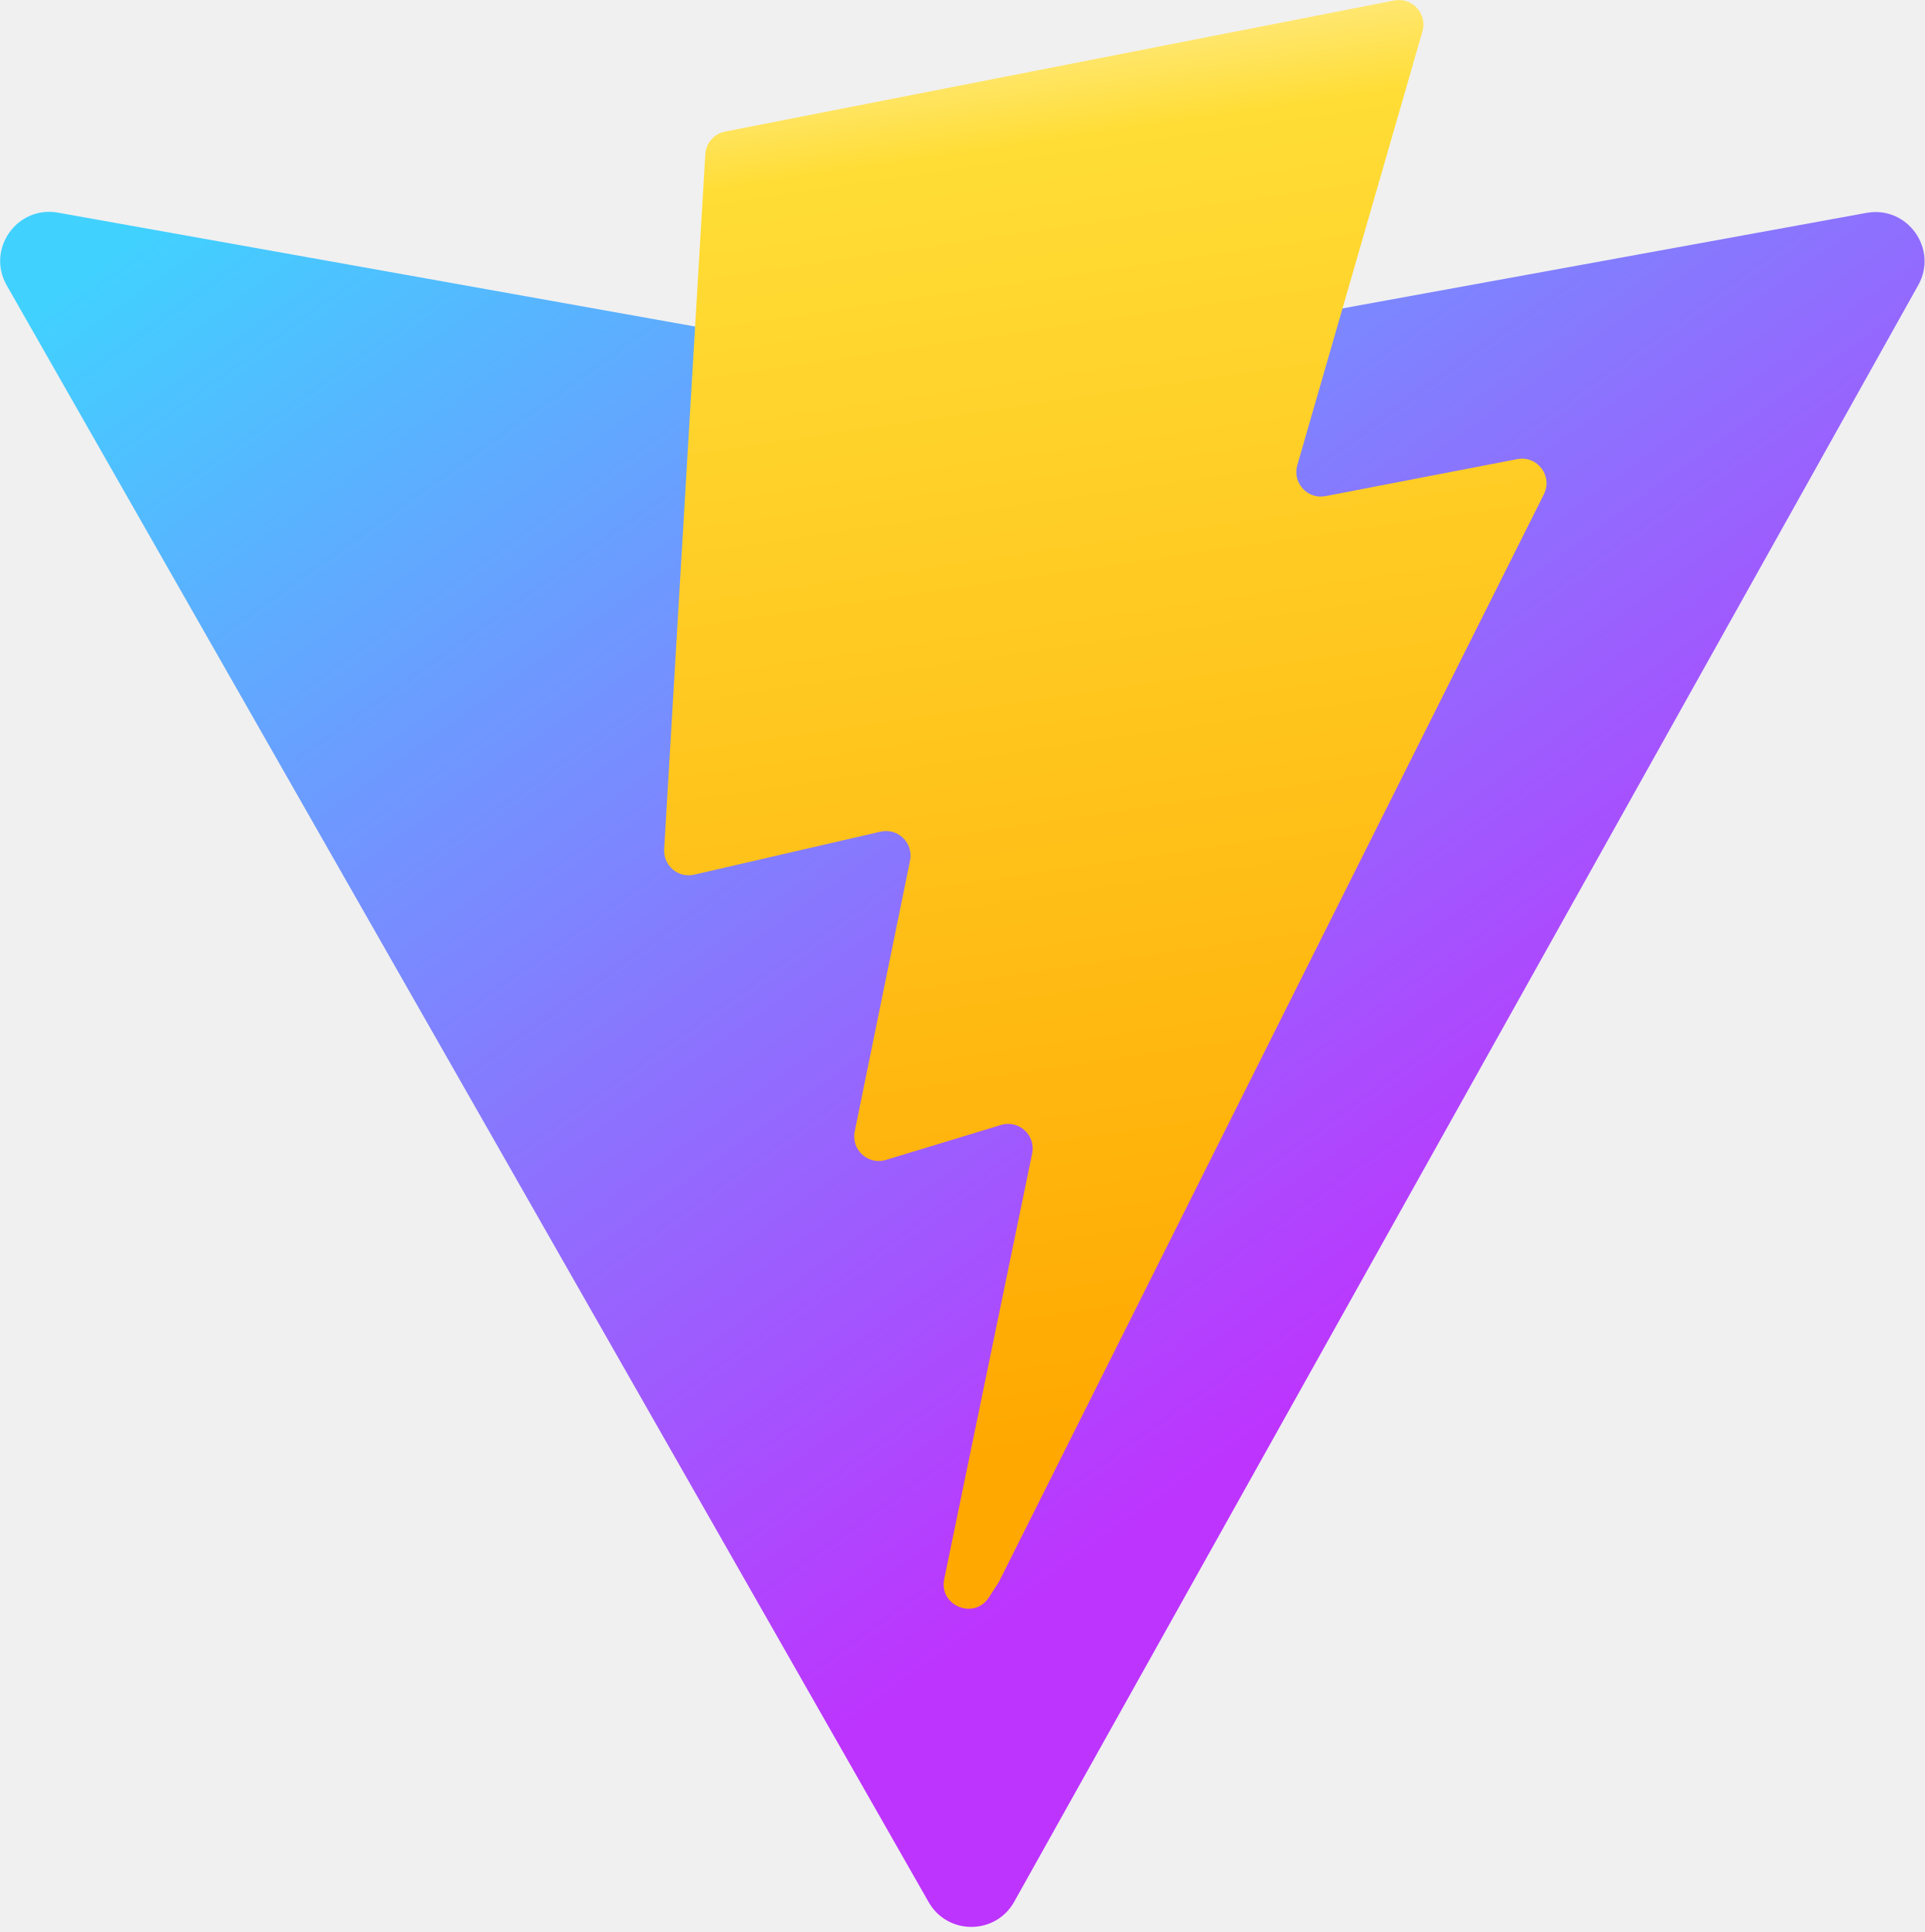
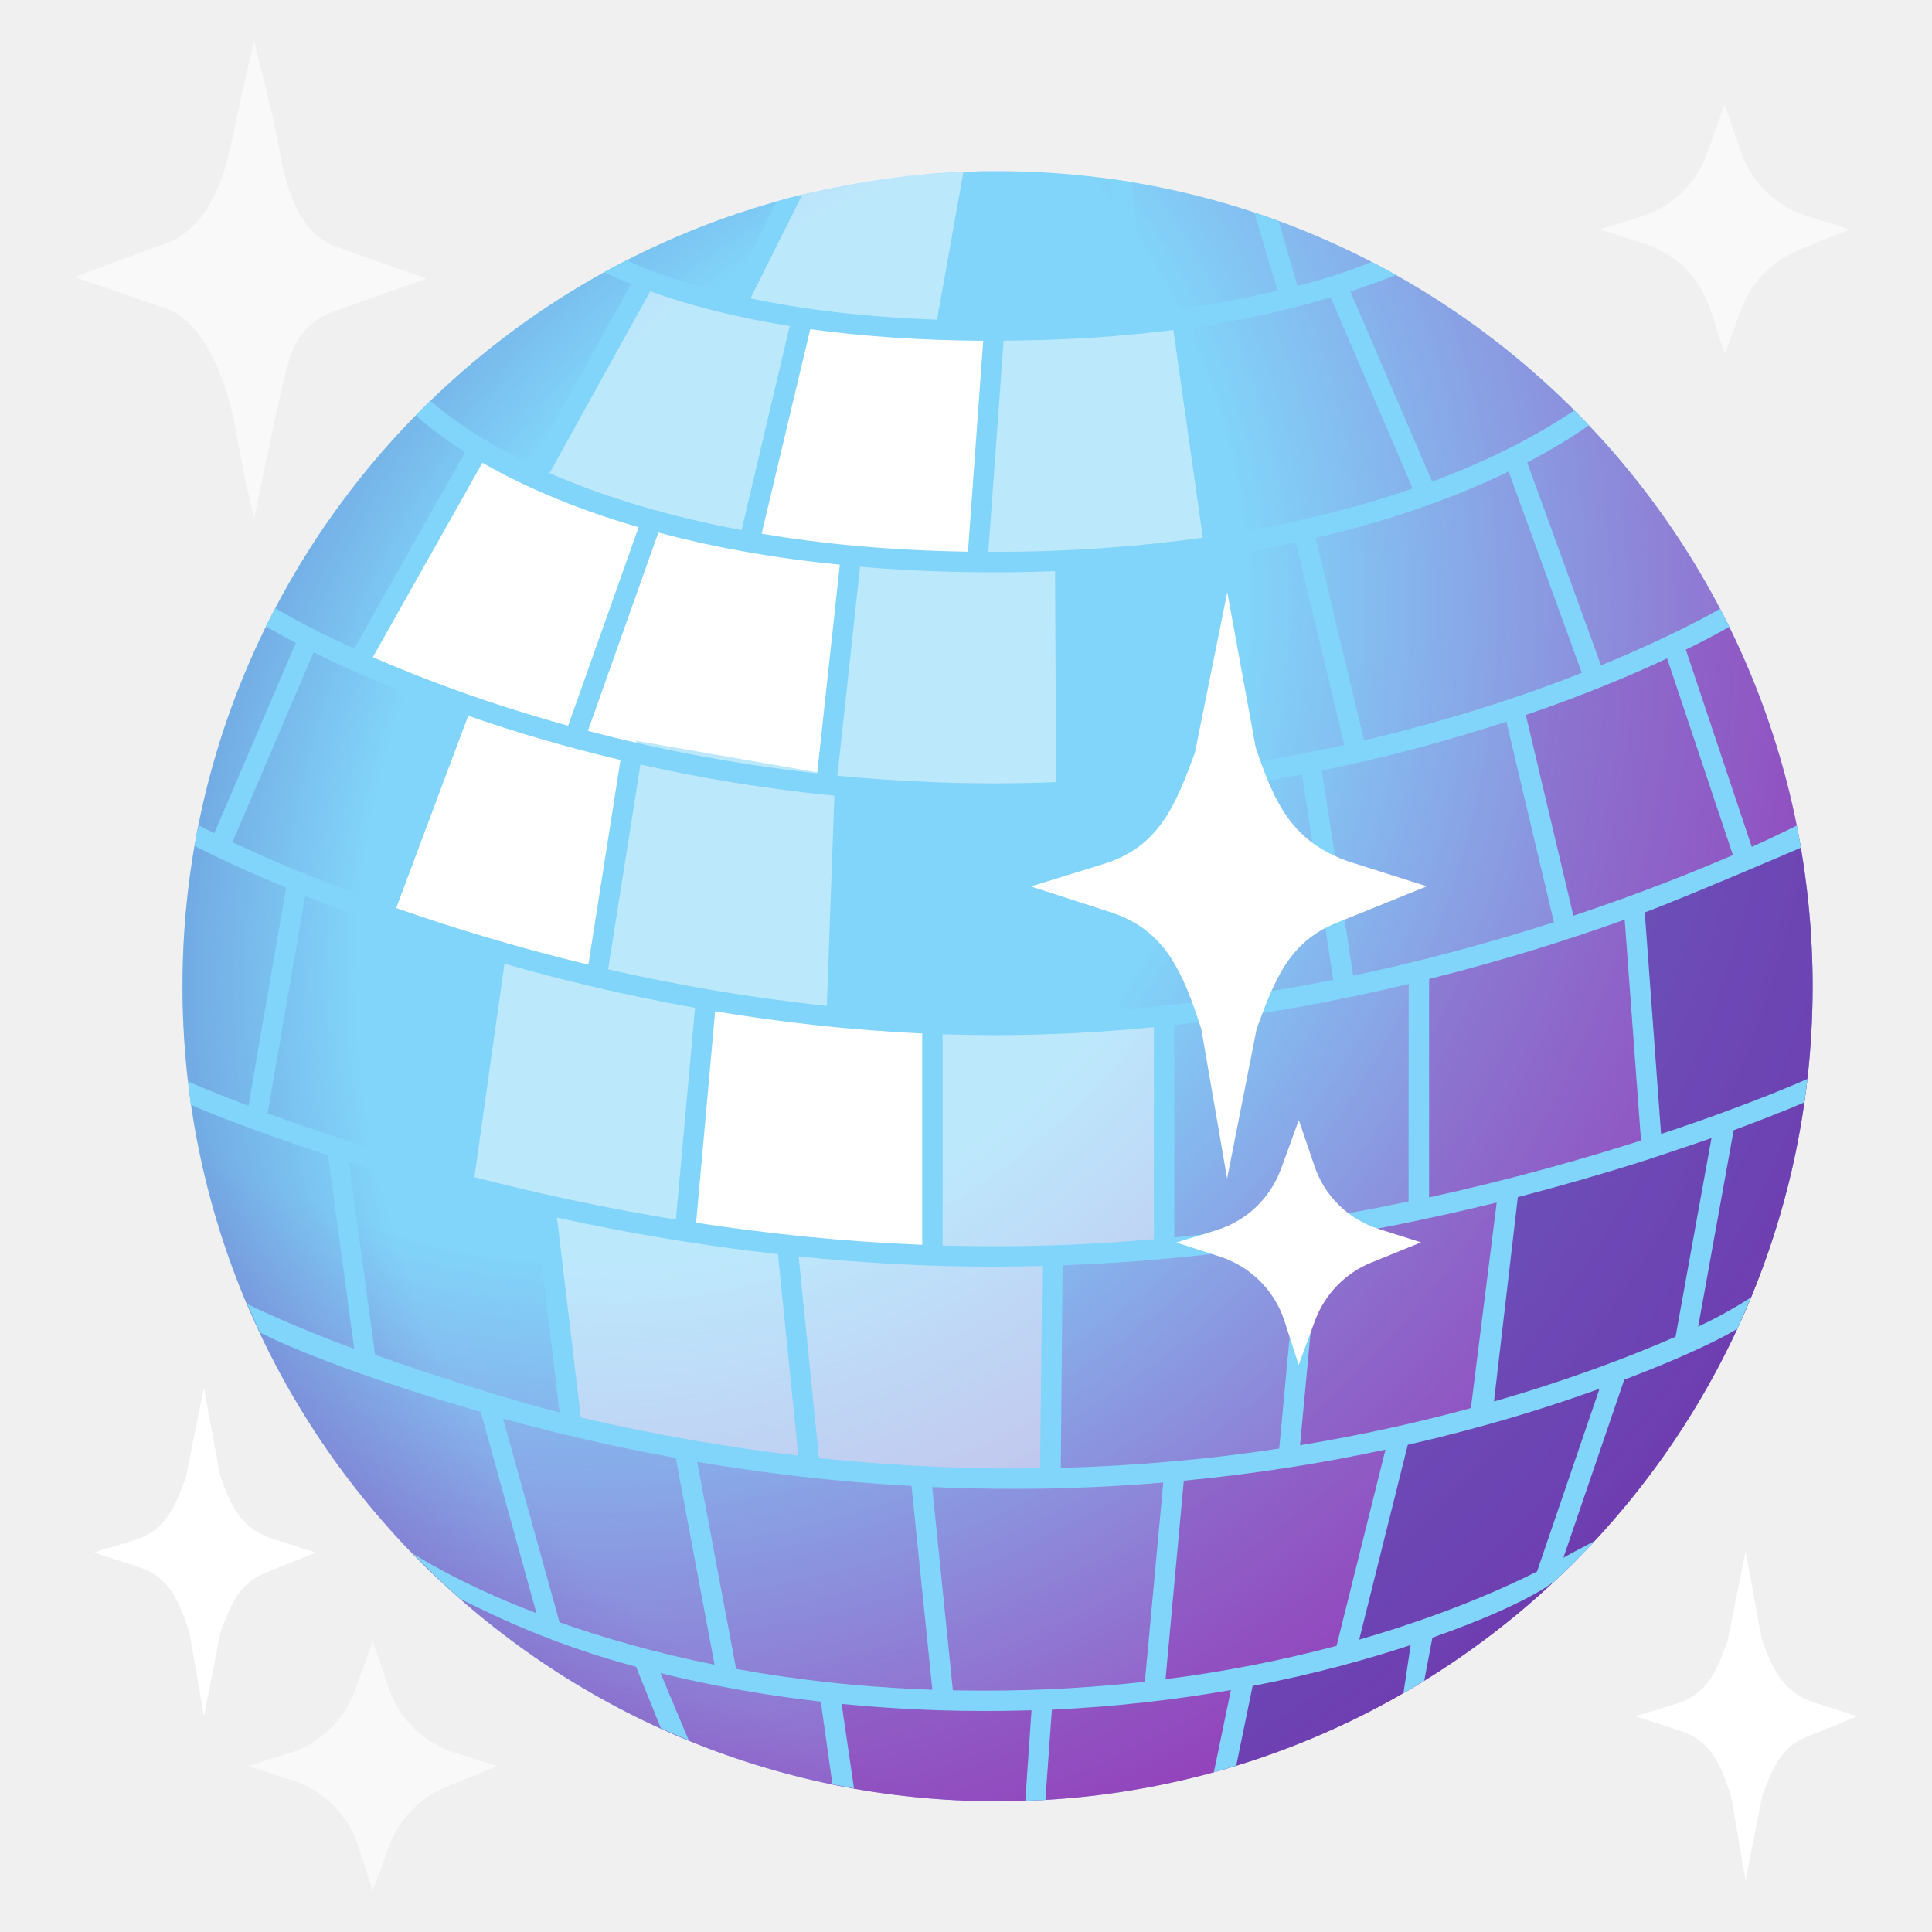
- <svg xmlns="http://www.w3.org/2000/svg" aria-hidden="true" role="img" class="iconify iconify--logos" width="31.88" height="32" preserveAspectRatio="xMidYMid meet" viewBox="0 0 256 257">
-   <defs>
-     <linearGradient id="IconifyId1813088fe1fbc01fb466" x1="-.828%" x2="57.636%" y1="7.652%" y2="78.411%">
-       <stop offset="0%" stop-color="#41D1FF" />
-       <stop offset="100%" stop-color="#BD34FE" />
-     </linearGradient>
-     <linearGradient id="IconifyId1813088fe1fbc01fb467" x1="43.376%" x2="50.316%" y1="2.242%" y2="89.03%">
-       <stop offset="0%" stop-color="#FFEA83" />
-       <stop offset="8.333%" stop-color="#FFDD35" />
-       <stop offset="100%" stop-color="#FFA800" />
-     </linearGradient>
-   </defs>
-   <path fill="url(#IconifyId1813088fe1fbc01fb466)" d="M255.153 37.938L134.897 252.976c-2.483 4.44-8.862 4.466-11.382.048L.875 37.958c-2.746-4.814 1.371-10.646 6.827-9.67l120.385 21.517a6.537 6.537 0 0 0 2.322-.004l117.867-21.483c5.438-.991 9.574 4.796 6.877 9.62Z" />
-   <path fill="url(#IconifyId1813088fe1fbc01fb467)" d="M185.432.063L96.44 17.501a3.268 3.268 0 0 0-2.634 3.014l-5.474 92.456a3.268 3.268 0 0 0 3.997 3.378l24.777-5.718c2.318-.535 4.413 1.507 3.936 3.838l-7.361 36.047c-.495 2.426 1.782 4.5 4.151 3.78l15.304-4.649c2.372-.72 4.652 1.36 4.15 3.788l-11.698 56.621c-.732 3.542 3.979 5.473 5.943 2.437l1.313-2.028l72.516-144.72c1.215-2.423-.88-5.186-3.54-4.672l-25.505 4.922c-2.396.462-4.435-1.77-3.759-4.114l16.646-57.705c.677-2.35-1.37-4.583-3.769-4.113Z" />
+ <svg xmlns="http://www.w3.org/2000/svg" width="40" height="40" viewBox="0 0 128 128">
+   <g fill="#FFF">
+     <path d="m119.67 14.29l2.86.91l-3.36 1.36a6.762 6.762 0 0 0-3.8 3.92l-1.1 2.98l-.96-2.97a6.756 6.756 0 0 0-4.34-4.34L106 15.2l2.72-.84a6.75 6.75 0 0 0 4.35-4.13l1.2-3.29l1.06 3.1c.68 2.02 2.3 3.6 4.34 4.25" opacity=".6" />
+     <path d="m18.06 101.95l2.86.91l-3.36 1.36c-1.76.71-2.29 2.14-2.95 3.92l-1.1 5.57l-.96-5.55c-.67-2.06-1.31-3.67-3.36-4.34l-2.97-.96l2.72-.84c2.02-.62 2.65-2.15 3.37-4.13l1.2-5.95l1.06 5.76c.68 2.03 1.45 3.6 3.49 4.25M120.2 112.8l2.86.91l-3.36 1.36c-1.76.71-2.29 2.14-2.95 3.92l-1.1 5.57l-.96-5.55c-.67-2.06-1.31-3.67-3.36-4.34l-2.97-.96l2.72-.84c2.02-.62 2.65-2.15 3.37-4.13l1.2-5.95l1.06 5.76c.69 2.02 1.45 3.6 3.49 4.25" />
+     <path d="m30.09 116.1l2.86.91l-3.36 1.36a6.762 6.762 0 0 0-3.8 3.92l-1.1 2.98l-.96-2.97a6.756 6.756 0 0 0-4.34-4.34l-2.96-.96l2.72-.84a6.75 6.75 0 0 0 4.35-4.13l1.2-3.29l1.06 3.1a6.711 6.711 0 0 0 4.33 4.26m-7.63-99.68l5.78 2.04L22 20.67c-2.87 1.16-2.91 3.48-3.77 7.02l-1.39 6.65s-.64-2.51-1.15-5.5c-.76-4.45-2.63-7.99-5.05-8.52l-5.71-1.97l5.58-2.06c2.25-.56 3.95-2.75 4.76-6.55c.76-3.58 1.56-7.01 1.56-7.01s1.14 4.39 1.49 6.17s.81 6.46 4.14 7.52" opacity=".6" />
+   </g>
+   <circle cx="66.09" cy="65.34" r="54" fill="#81D4FA" />
+   <radialGradient id="notoMirrorBall0" cx="79.773" cy="64.985" r="87.585" gradientUnits="userSpaceOnUse">
+     <stop offset=".642" stop-color="#5C6BC0" stop-opacity="0" />
+     <stop offset=".969" stop-color="#5C6BC0" />
+   </radialGradient>
+   <circle cx="66.09" cy="65.34" r="54" fill="url(#notoMirrorBall0)" />
+   <radialGradient id="notoMirrorBall1" cx="39.079" cy="40.065" r="97.469" gradientUnits="userSpaceOnUse">
+     <stop offset=".447" stop-color="#9C27B0" stop-opacity="0" />
+     <stop offset=".981" stop-color="#9C27B0" stop-opacity=".9" />
+   </radialGradient>
+   <circle cx="66.09" cy="65.34" r="54" fill="url(#notoMirrorBall1)" />
+   <path fill="#FFF" d="m55.48 67.3l.65-15.15s13.04.75 14.39.7l.09-15.62l9.85-.79l-2.24-15.7c-5.15.8-10.39.97-15.57.51L64 11.38c-3.84.21-6.97.48-10.84 1.52c-.49.13-.96.36-.96.36s-2.73 5.03-3.51 6.67l-5.87-1.38c-.13.19-7.72 13.81-7.72 13.81l-4.46 46.4l5.47 1.26l1.65 14.4s9.6 3.32 31.71 3.32l.36-14.5l7.26-.67l.15-15.67c-11.37 1.69-21.76.4-21.76.4" opacity=".47" />
+   <path fill="#FFF" d="m47.35 66.33l-2.46 15.65l16.88 1.55V68.06z" />
+   <path fill="#3949AB" d="M120.09 65.34c0-3.44-.34-6.81-.95-10.07c-.62.27-10.43 4.59-10.84 4.77c-.42.18 1.17 15.98 1.17 15.98l-9.54 2.93l-1.92 14.74l-5.36 1.49L89.41 109l-6.89 2.25l-1.11 5.87c22.35-6.6 38.68-27.28 38.68-51.78" opacity=".57" />
+   <path fill="#8E24AA" d="M120.09 65.34c0-8.78-2.11-17.06-5.83-24.39l-2.72 1.56l-11.23 4.64l3.51 14.36l-9.86 2.93l.46 15.74l-8.29 1.54l-.62 14.73l-7.72.85l-1.29 14.72c-8.18 1.3-21.41.46-21.41.46s.22 3.55.35 5.81c3.44.69 7 1.05 10.64 1.05c29.83 0 54.01-24.18 54.01-54" opacity=".3" />
+   <path fill="#FFF" d="m66.12 21.8l-12.83-.81l-3.39 14.65c-9.08-1.17-17.8-5.86-17.8-5.86s-8.65 13.2-8.34 14.07l6.87 2.69l-5.19 14.14l14.11 4.08l2.6-15.68l13.33 2.32l1.21-14.58s8.63.96 8.45.73c-.28-.36.98-15.75.98-15.75" />
+   <path fill="#81D4FA" d="m119.55 73.03l.2-1.55c-.09.04-3.77 1.69-9.7 3.65l-1.08-14.68c2.5-.92 10.31-4.27 10.35-4.29l-.27-1.47c-.05.02-1.22.62-2.99 1.42l-4.37-13.07c1.87-.91 2.84-1.49 2.89-1.51l-.61-1.2c-.07.04-2.92 1.71-7.9 3.75l-4.89-13.44c1.8-.94 3.18-1.82 4.1-2.46l-.97-1c-1.49 1.02-4.12 2.6-7.87 4.12c-.49.2-1.02.4-1.56.61l-5.41-12.6c.85-.28 2.22-.77 3.03-1.09l-1.61-.87c-1.72.68-2.99 1.09-4.93 1.6l-1.24-4.29l-1.62-.59l1.54 5.19a67.65 67.65 0 0 1-8.79 1.47L75 12.07l-1.47-.22l.96 9.01a98.666 98.666 0 0 1-11.05.35l1.85-9.86l-1.46.04l-1.75 9.79c-4.56-.16-8.68-.64-12.36-1.41l3.43-6.87l-1.7.45l-3.09 6.12l.02.01c-2.74-.65-4.68-1.23-6.87-2.23l-1.51.79c.45.21 1.33.58 1.81.77l-6.63 11.96c-3.59-1.71-5.74-3.4-6.67-4.22l-.97.97c.59.53 1.66 1.41 3.28 2.43l-7.35 13.02c-3.31-1.5-5.17-2.64-5.23-2.68l-.63 1.21c.04.02.7.42 1.99 1.09L14.2 55.2c-.53-.26-.56-.28-1.05-.53l-.26 1.37c.07.04 2.14 1.14 6.07 2.77l-2.5 14.45c-2.71-1.02-3.93-1.59-3.99-1.62l.17 1.55c.09.04 2.81 1.29 9.09 3.34l1.74 12.84c-4.68-1.74-7.02-2.95-7.09-2.98l.85 1.9c.11.06 4.48 2.33 14.62 5.25l3.69 13.34c-5.24-2.01-8.14-3.93-8.2-3.97c0 0 .89.89 1.67 1.65c.78.76 1.52 1.39 1.52 1.39c2.58 1.28 6.22 3.03 11.61 4.48l1.65 4.08l1.84.79l-1.87-4.45c3.13.77 6.67 1.44 10.62 1.89l.77 5.47l1.43.28l-.82-5.6a96.745 96.745 0 0 0 12.58.42l-.41 6l1.33-.06l.43-5.98c4.31-.2 8.27-.67 11.86-1.3l-1.13 5.45l1.48-.43l1.09-5.29c4-.77 7.5-1.73 10.47-2.71l-.48 3.2l1.38-.84l.54-2.85c6.49-2.29 8.11-3.76 8.18-3.81c0 0 2.27-2.18 2.58-2.6c0 0-1.63.85-2.08 1.11l4.03-11.79c5.57-2.12 7.43-3.34 7.5-3.38l.91-2.09c-.04.03-1.49 1.01-3.51 1.95l2.35-13.01c3.32-1.23 4.62-1.82 4.69-1.85m-9.1-29.41l4.36 13.03c-2.52 1.09-6.13 2.54-10.57 4.02l-3.15-13.3c3.93-1.34 7.08-2.68 9.36-3.75m-22.87 7.43c4.58-.93 8.68-2.08 12.22-3.24l3.15 13.29c-3.9 1.25-8.39 2.5-13.3 3.54zm.75 13.86c-4.41.89-9.14 1.59-14.1 1.98L73.12 53c4.7-.32 9.09-.92 13.14-1.69zM71.32 51.76l-.07-13.97c5.58-.27 10.43-.95 14.6-1.85l3.21 13.41c-5.27 1.17-11.23 2.07-17.74 2.41m.45 1.32l1.12 13.91c-2.3.15-4.64.24-7.02.24c-3.33 0-6.58-.17-9.74-.46l.5-13.93a103.546 103.546 0 0 0 15.14.24m-5.9-1.18c-3.62 0-7.09-.19-10.39-.51l1.5-13.84a105.907 105.907 0 0 0 12.92.29l.07 13.98c-1.35.05-2.71.08-4.1.08m-11.73-.66c-5.62-.63-10.72-1.64-15.19-2.82l4.67-13.14c3.39.91 7.37 1.67 12.02 2.13zm1.14 1.48l-.5 13.92c-5.15-.54-10.02-1.4-14.49-2.42l2.14-13.57c3.91.88 8.21 1.61 12.85 2.07m-14.17-2.37l-2.13 13.56c-4.79-1.15-9.08-2.47-12.73-3.75l4.77-12.74c2.94 1.03 6.33 2.04 10.09 2.93m4.94 16.42L44.78 80.8c-4.86-.79-9.35-1.78-13.35-2.81l1.99-14.14c3.83 1.09 8.07 2.11 12.63 2.92m5.49 16.32l1.35 13.35a131.63 131.63 0 0 1-14.41-2.53L36.9 80.67c4.48.98 9.4 1.83 14.64 2.42m-5.42-2.08L47.38 67c4.33.72 8.93 1.25 13.72 1.47v14c-5.24-.21-10.27-.74-14.98-1.46m19.75 2.91c1.07 0 2.13-.02 3.18-.05l-.14 13.4c-.58.01-1.16.02-1.75.02c-4.5 0-8.81-.26-12.9-.69l-1.35-13.36c4.16.43 8.49.68 12.96.68m0-1.35c-1.15 0-2.29-.02-3.42-.05v-14c1.13.04 2.27.06 3.42.06c3.62 0 7.16-.19 10.58-.53V82.1c-3.43.3-6.97.47-10.58.47m4.53 1.26c5.47-.2 10.73-.76 15.63-1.52l-1.28 13.66c-4.44.68-9.28 1.14-14.47 1.28zm7.4-1.85V67.91c5.54-.61 10.77-1.58 15.53-2.72l-.01 14.41c-4.77 1-9.97 1.85-15.52 2.38m9.61.11c4.22-.7 8.16-1.54 11.75-2.42l-1.71 13.62c-3.37.92-7.16 1.78-11.32 2.46zm7.27-2.76V64.86c4.92-1.23 9.3-2.62 12.96-3.93l1.08 14.63c-3.87 1.24-8.64 2.59-14.04 3.77m5.27-48.09l4.85 13.34c-3.79 1.49-8.67 3.12-14.43 4.47l-3.21-13.41c5.47-1.27 9.7-2.9 12.79-4.4M88.16 19.7l5.43 12.66c-3.28 1.14-7.46 2.27-12.56 3.07l-1.95-13.75c3.26-.47 6.28-1.13 9.08-1.98m-21.67 2.87c3.99-.02 7.74-.26 11.25-.71l1.95 13.76c-4.06.57-8.65.94-13.83.94h-.38zm-1.35.01l-1.01 13.97c-5.22-.08-9.76-.53-13.67-1.19l3.22-13.55c3.5.48 7.32.74 11.46.77M43.08 19.3c2.74.99 5.83 1.75 9.24 2.3l-3.19 13.52c-5.55-1.04-9.75-2.47-12.72-3.78zM31.96 30.66c2.42 1.39 5.81 2.95 10.35 4.27l-4.67 13.15c-5.33-1.47-9.71-3.13-12.94-4.54zM15.4 55.8l5.38-12.58c2.07 1.02 5.1 2.38 8.96 3.77l-4.77 12.74c-4.32-1.57-7.61-3.01-9.57-3.93m2.33 17.96l2.49-14.4c3.15 1.27 7.17 2.73 11.88 4.12l-1.99 14.17c-5.09-1.36-9.31-2.77-12.38-3.89m7.12 16l-1.73-12.75c3.5 1.11 7.67 2.28 12.37 3.35l1.58 13.21c-4.93-1.22-12.22-3.81-12.22-3.81m12.22 17.72l-3.74-13.49c3.42.94 7.26 1.85 11.44 2.6l2.57 13.7c-4.01-.8-7.44-1.81-10.27-2.81m11.7 3.09l-2.58-13.72c4.4.75 9.16 1.32 14.2 1.6l1.38 13.5c-4.82-.17-9.16-.68-13-1.38m27.08.85c-3.29.37-6.84.59-10.62.59c-.71 0-1.41-.01-2.1-.02l-1.37-13.47c1.77.08 3.57.12 5.4.12c3.45 0 6.75-.15 9.91-.42zm1.37-.17l1.21-13.15c4.85-.46 9.32-1.19 13.36-2.06l-3.24 13a86.3 86.3 0 0 1-11.33 2.21m24.61-7.13c-2.35 1.18-6.33 2.94-11.78 4.51l3.22-12.91c4.96-1.13 9.23-2.45 12.7-3.71zm9.18-15.56c-2.83 1.24-6.91 2.82-12.03 4.29l1.58-13.54c3.05-.79 5.82-1.6 8.26-2.37c0 0 3.59-1.19 4.57-1.54z" />
+   <path fill="#FFF" d="m91.34 81.42l2.81.89l-3.3 1.34c-1.73.7-3.08 2.1-3.73 3.85l-1.08 2.93l-.94-2.91a6.63 6.63 0 0 0-4.26-4.26l-2.91-.94l2.67-.82a6.614 6.614 0 0 0 4.27-4.06l1.18-3.23l1.04 3.05a6.555 6.555 0 0 0 4.25 4.16M89.42 57.1l5.11 1.62l-6 2.43c-3.15 1.27-4.09 3.81-5.27 6.99l-1.96 9.94l-1.71-9.9c-1.19-3.67-2.33-6.55-6-7.74l-5.29-1.71l4.85-1.5c3.6-1.11 4.73-3.84 6.02-7.38l2.14-10.62l1.88 10.28c1.22 3.62 2.37 6.27 6.23 7.59" />
</svg>
